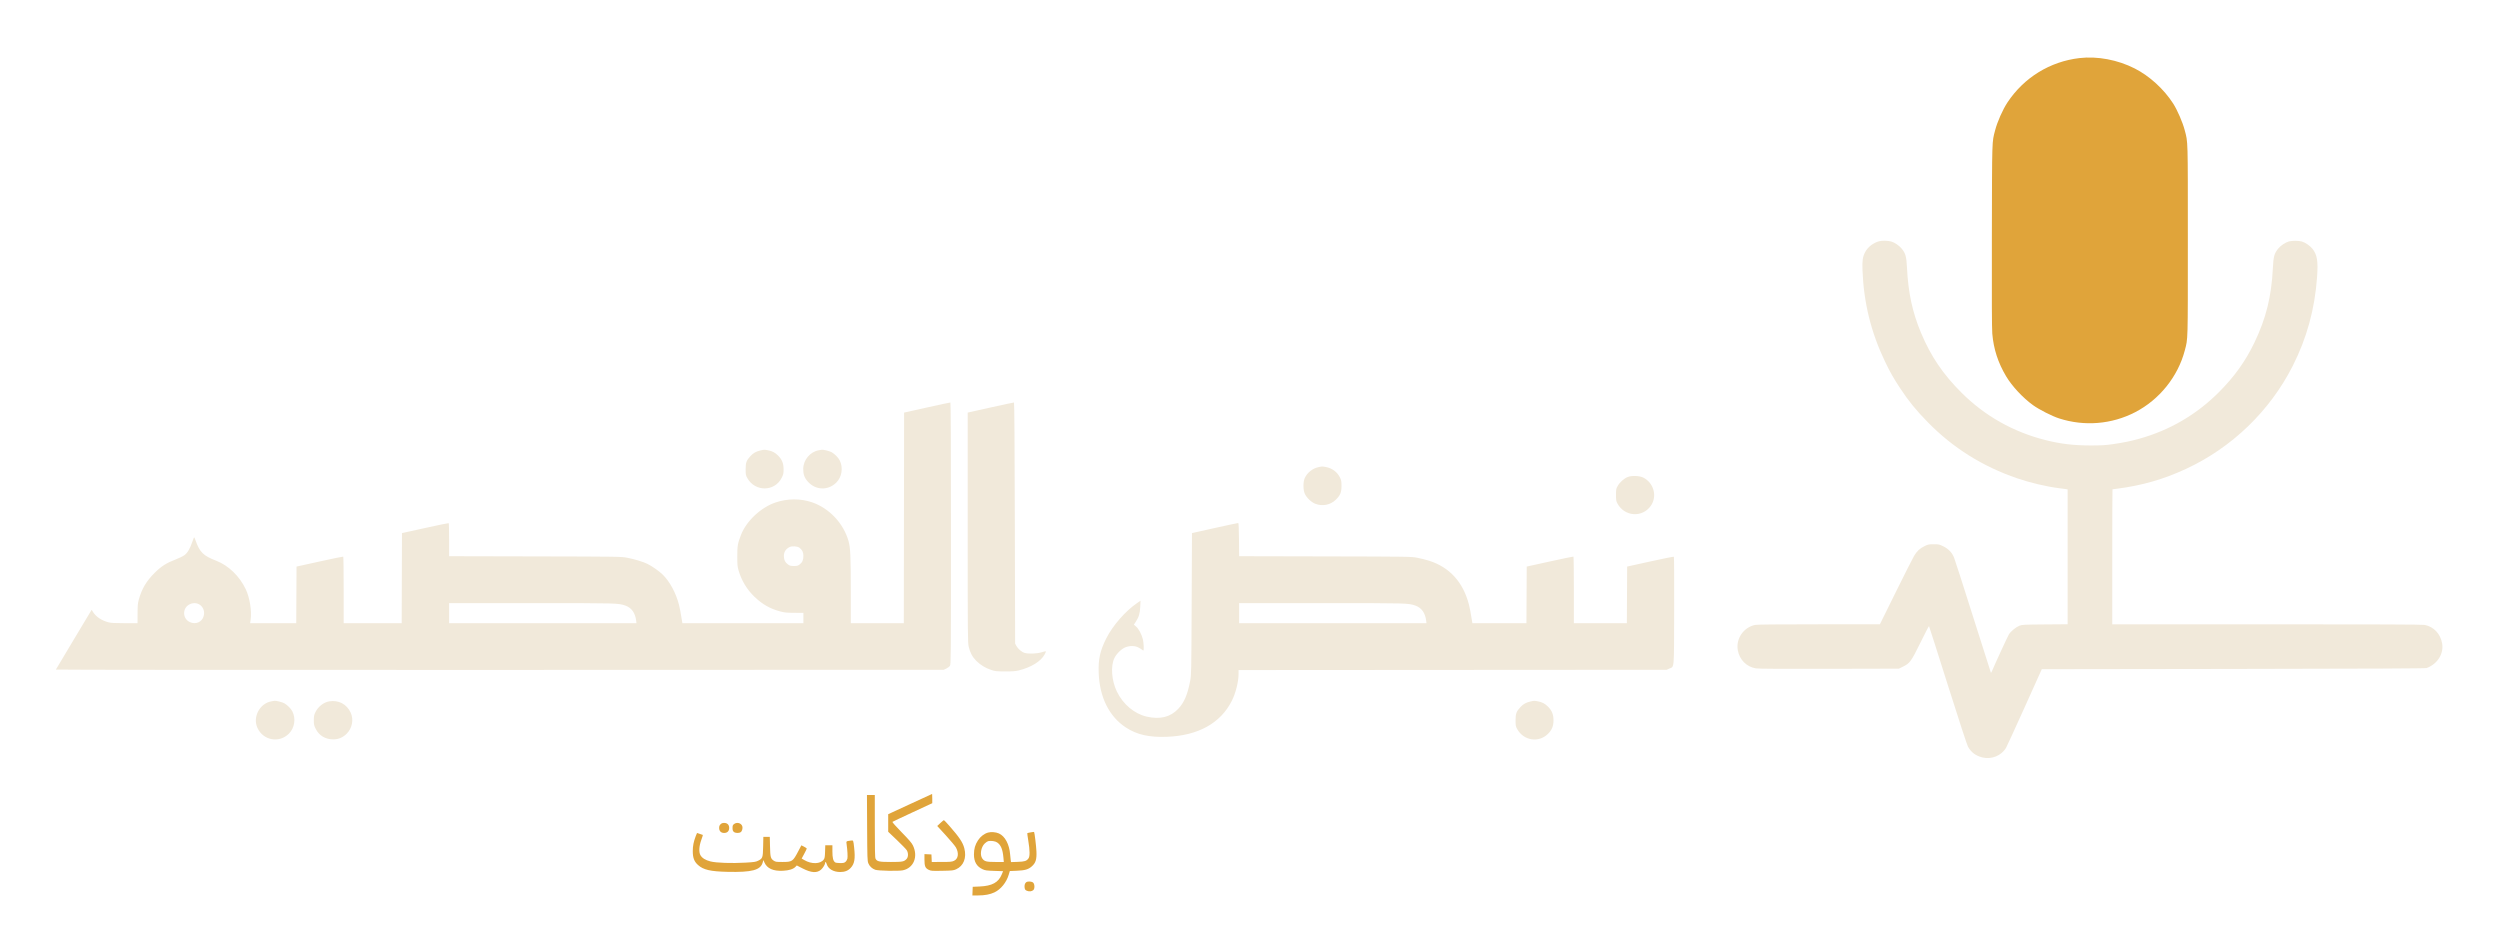
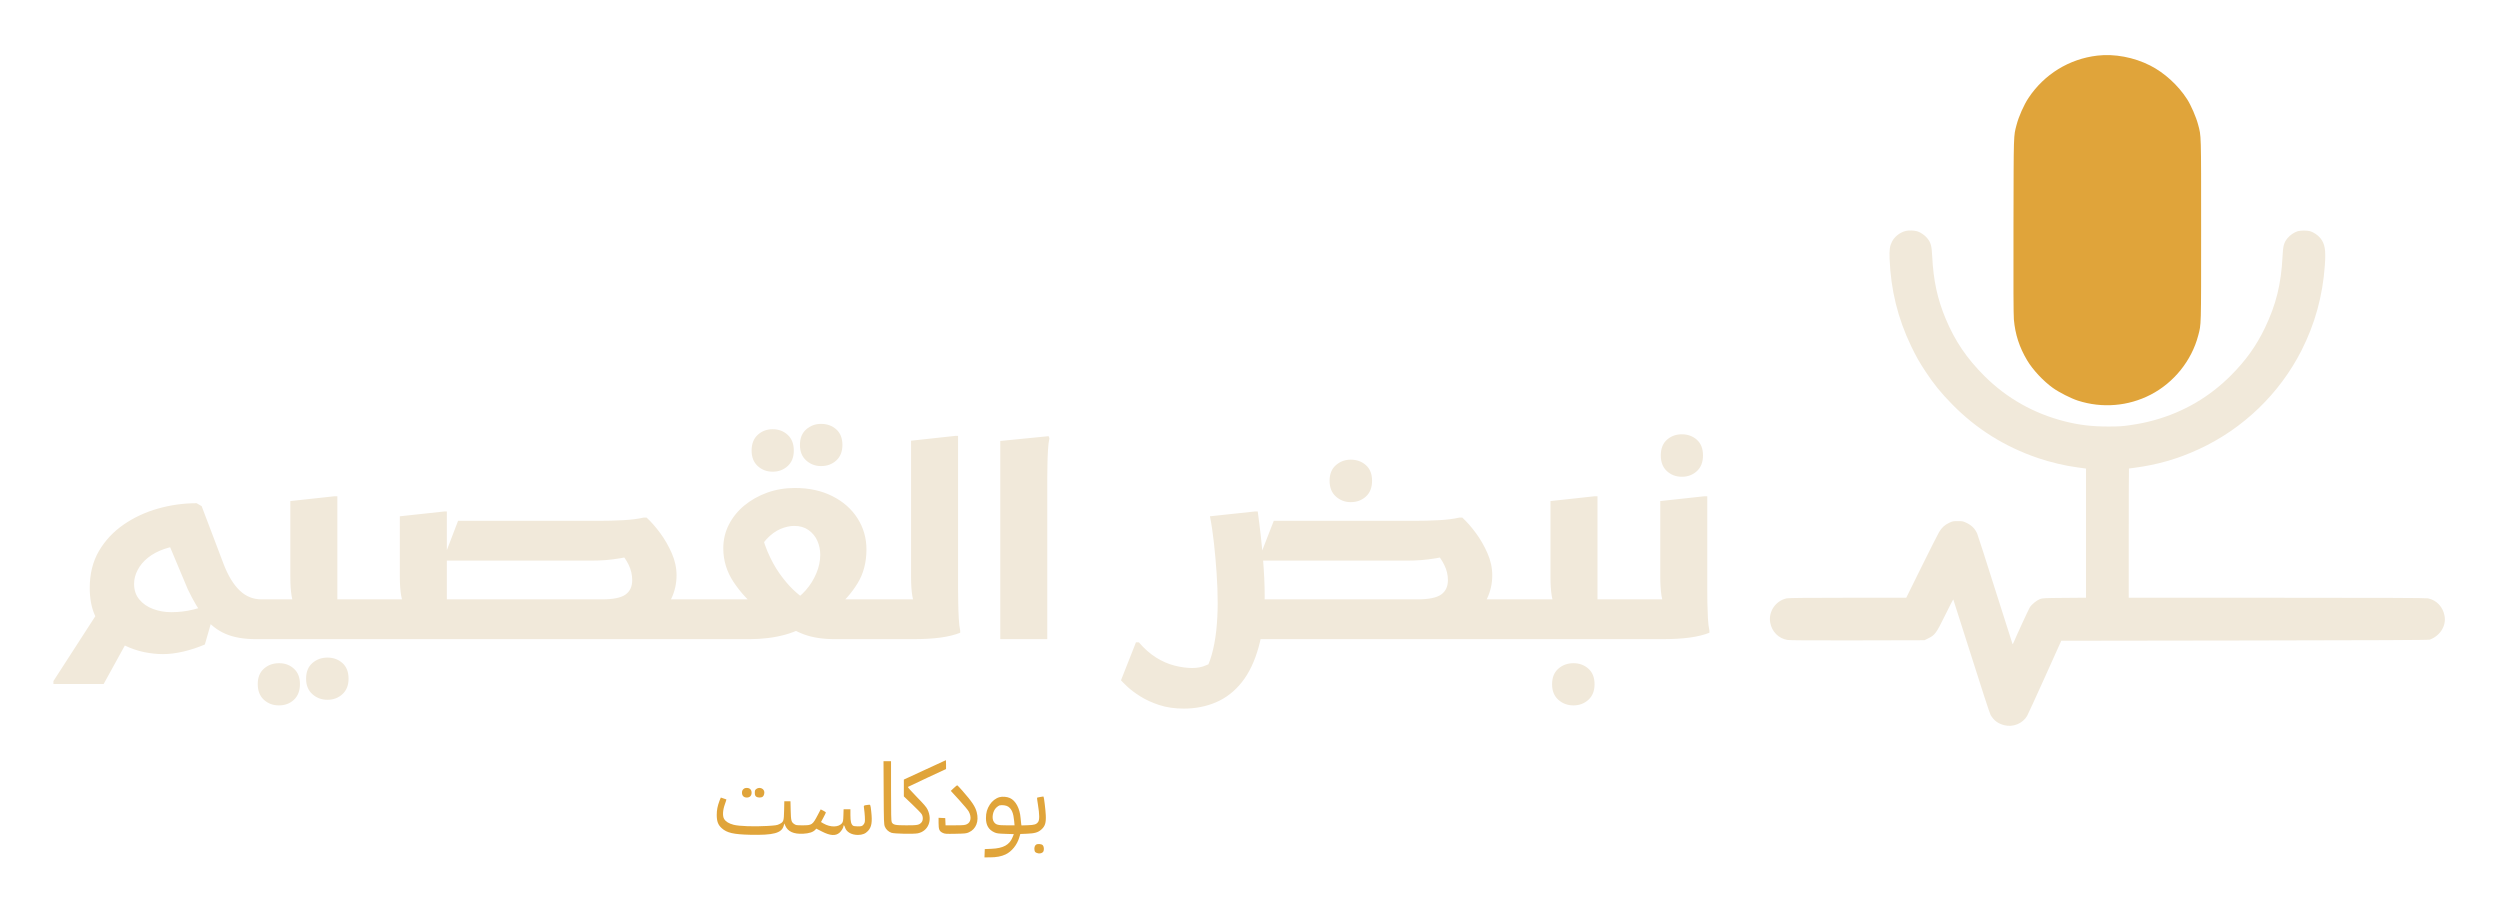
- <svg xmlns="http://www.w3.org/2000/svg" viewBox="450 1679 4481 1705" width="4481" height="1705">
-   <path fill="#F1E9DA" fill-rule="evenodd" d="M 2111.500 2409.373 L 2070.500 2418.514 2070.247 2607.257 L 2069.995 2796 2022.497 2796 L 1975 2796 1974.977 2738.250 C 1974.953 2676.373, 1974.251 2660.794, 1970.954 2649 C 1962.064 2617.191, 1936.400 2589.873, 1905.500 2579.325 C 1884.877 2572.285, 1861.417 2572.398, 1840.054 2579.639 C 1813.647 2588.591, 1787.697 2612.986, 1778.115 2637.868 C 1772.196 2653.239, 1771.528 2657.098, 1771.513 2676 C 1771.502 2691.339, 1771.785 2694.485, 1773.811 2701.482 C 1779.039 2719.545, 1788.893 2735.848, 1802.347 2748.697 C 1816.541 2762.252, 1830.044 2769.971, 1847.989 2774.791 C 1856.255 2777.011, 1859.628 2777.355, 1873.750 2777.423 L 1890 2777.500 1890 2786.750 L 1890 2796 1781.545 2796 L 1673.091 2796 1672.562 2792.750 C 1669.575 2774.404, 1668.652 2769.473, 1666.986 2762.944 C 1661.645 2742.024, 1650.577 2721.463, 1637.981 2709.060 C 1631.642 2702.819, 1619.196 2694.065, 1610.500 2689.730 C 1603.143 2686.063, 1587.249 2681.211, 1574.603 2678.771 C 1563.604 2676.649, 1562.054 2676.626, 1409.250 2676.279 L 1255 2675.928 1255 2646.523 C 1255 2630.350, 1254.662 2616.913, 1254.250 2616.662 C 1253.838 2616.411, 1234.825 2620.326, 1212 2625.363 L 1170.500 2634.520 1170.244 2715.260 L 1169.988 2796 1117.994 2796 L 1066 2796 1066 2736.559 C 1066 2703.866, 1065.662 2676.917, 1065.250 2676.671 C 1064.838 2676.424, 1045.825 2680.344, 1023 2685.380 L 981.500 2694.537 981.241 2745.269 L 980.982 2796 939.656 2796 L 898.331 2796 899.245 2789.750 C 901.486 2774.430, 897.626 2750.168, 890.590 2735.353 C 879.328 2711.637, 859.602 2692.570, 837.500 2684.034 C 814.202 2675.037, 807.983 2668.874, 800.377 2647.250 C 799.361 2644.363, 798.293 2642, 798.002 2642 C 797.711 2642, 796.187 2645.790, 794.614 2650.422 C 790.530 2662.450, 786.146 2669.881, 780.705 2674 C 778.162 2675.925, 771.080 2679.401, 764.968 2681.725 C 748.404 2688.023, 739.232 2693.837, 727.458 2705.500 C 712.362 2720.455, 704.161 2734.265, 698.761 2753.825 C 697 2760.205, 696.630 2764.411, 696.571 2778.750 L 696.500 2796 673.460 2796 C 656.155 2796, 648.980 2795.625, 644.632 2794.492 C 632.314 2791.284, 622.301 2784.698, 616.977 2776.302 L 614.266 2772.027 582.383 2825.146 C 564.847 2854.360, 550.350 2878.656, 550.166 2879.135 C 549.976 2879.630, 893.778 2879.897, 1345.666 2879.753 L 2141.500 2879.500 2146.166 2877.344 C 2148.732 2876.157, 2151.657 2873.927, 2152.666 2872.388 C 2154.432 2869.693, 2154.500 2860.846, 2154.500 2635.127 C 2154.500 2479.632, 2154.163 2400.593, 2153.500 2400.449 C 2152.950 2400.329, 2134.050 2404.345, 2111.500 2409.373 M 2225.500 2409.373 L 2184.500 2418.514 2184.500 2624.507 C 2184.500 2819.738, 2184.595 2830.903, 2186.309 2838.208 C 2188.847 2849.024, 2192.990 2856.704, 2200.008 2863.603 C 2207.577 2871.044, 2216.226 2876.314, 2226.479 2879.731 C 2233.882 2882.199, 2235.810 2882.408, 2251.500 2882.452 C 2264.473 2882.489, 2270.223 2882.081, 2275.773 2880.733 C 2297.995 2875.333, 2315.608 2864.486, 2322.392 2852.022 C 2323.935 2849.186, 2324.976 2846.643, 2324.705 2846.372 C 2324.434 2846.100, 2320.901 2846.906, 2316.856 2848.162 C 2308.455 2850.771, 2293.351 2851.307, 2286.447 2849.241 C 2281.265 2847.691, 2274.556 2841.953, 2271.716 2836.643 L 2269.500 2832.500 2269 2616.583 C 2268.669 2473.857, 2268.161 2400.593, 2267.500 2400.449 C 2266.950 2400.329, 2248.050 2404.345, 2225.500 2409.373 M 1813 2486.390 C 1805.428 2488.074, 1800.148 2491.031, 1795.276 2496.316 C 1787.855 2504.367, 1786.500 2508.024, 1786.500 2520 C 1786.500 2529.741, 1786.712 2530.882, 1789.430 2535.788 C 1803.351 2560.917, 1838.727 2560.581, 1851.221 2535.202 C 1854.149 2529.256, 1854.500 2527.629, 1854.500 2520.021 C 1854.500 2509.671, 1851.652 2502.600, 1844.675 2495.622 C 1839.158 2490.106, 1834.222 2487.512, 1826.535 2486.091 C 1819.660 2484.820, 1820.107 2484.810, 1813 2486.390 M 1917.702 2486.042 C 1902.176 2488.651, 1889.882 2503.282, 1889.697 2519.371 C 1889.583 2529.237, 1891.966 2535.707, 1898.242 2542.575 C 1912.146 2557.788, 1934.009 2558.508, 1948.712 2544.237 C 1959.071 2534.182, 1961.706 2517.224, 1954.971 2503.960 C 1952.575 2499.241, 1946.202 2492.788, 1940.847 2489.657 C 1937.393 2487.637, 1925.410 2484.595, 1923 2485.125 C 1922.725 2485.186, 1920.341 2485.598, 1917.702 2486.042 M 2812.972 2516.359 C 2802.561 2518.602, 2793.106 2526.189, 2788.648 2535.878 C 2785.425 2542.881, 2785.578 2557.614, 2788.944 2564.500 C 2792.453 2571.678, 2800.651 2579.341, 2807.703 2582.037 C 2820.529 2586.938, 2834.760 2584.074, 2844.353 2574.661 C 2852.345 2566.818, 2854.500 2561.581, 2854.500 2550 C 2854.500 2541.644, 2854.167 2539.821, 2851.730 2534.858 C 2846.885 2524.994, 2837.705 2518.156, 2826.535 2516.091 C 2819.678 2514.824, 2820.139 2514.815, 2812.972 2516.359 M 3367.500 2533.974 C 3360.842 2536.618, 3353.129 2543.532, 3349.473 2550.133 C 3346.705 2555.129, 3346.500 2556.225, 3346.500 2566 C 3346.500 2575.051, 3346.822 2577.121, 3348.835 2581 C 3361.361 2605.135, 3393.868 2607.493, 3409.090 2585.370 C 3420.734 2568.445, 3414.211 2544.449, 3395.410 2535.044 C 3388.559 2531.617, 3374.768 2531.089, 3367.500 2533.974 M 2627.500 2625.372 L 2586.500 2634.514 2585.933 2761.507 C 2585.375 2886.636, 2585.335 2888.666, 2583.188 2899.829 C 2578.481 2924.308, 2572.433 2938.380, 2561.816 2949.557 C 2547.696 2964.421, 2529.346 2968.931, 2505.270 2963.455 C 2483.282 2958.454, 2462.713 2941.143, 2451.856 2918.500 C 2442.282 2898.533, 2440.438 2872.845, 2447.536 2858.337 C 2451.350 2850.540, 2460.483 2841.711, 2467.415 2839.118 C 2475.565 2836.068, 2484.277 2836.246, 2490.601 2839.591 C 2493.295 2841.016, 2496.210 2842.816, 2497.079 2843.591 C 2497.947 2844.366, 2498.960 2845, 2499.329 2845 C 2500.619 2845, 2499.987 2830.737, 2498.430 2824.730 C 2496.053 2815.555, 2491.099 2806.225, 2486.464 2802.194 L 2482.362 2798.625 2485.700 2793.563 C 2491.329 2785.025, 2493.216 2778.725, 2493.770 2766.622 L 2494.267 2755.744 2488.384 2759.747 C 2467.349 2774.058, 2444.423 2800.281, 2432.885 2823.228 C 2421.701 2845.473, 2418.386 2860.592, 2419.293 2885.233 C 2420.896 2928.818, 2438.055 2963.284, 2467.913 2982.889 C 2487.664 2995.858, 2509.681 3000.855, 2541.701 2999.634 C 2597.580 2997.504, 2637.678 2975.275, 2657.889 2935.223 C 2664.859 2921.410, 2670 2900.887, 2670 2886.875 L 2670 2880.013 3053.750 2879.756 L 3437.500 2879.500 3442.166 2877.344 C 3451.221 2873.158, 3450.464 2882.278, 3450.774 2773.619 C 3450.925 2720.835, 3450.700 2677.317, 3450.274 2676.913 C 3449.848 2676.508, 3430.825 2680.304, 3408 2685.348 L 3366.500 2694.520 3366.241 2745.260 L 3365.982 2796 3318.491 2796 L 3271 2796 3271 2736.559 C 3271 2703.866, 3270.662 2676.913, 3270.250 2676.662 C 3269.838 2676.411, 3250.825 2680.326, 3228 2685.363 L 3186.500 2694.520 3186.241 2745.260 L 3185.982 2796 3137.536 2796 L 3089.091 2796 3088.562 2792.750 C 3085.575 2774.404, 3084.652 2769.473, 3082.986 2762.944 C 3072.690 2722.615, 3048.471 2695.856, 3011.603 2684.076 C 3006.159 2682.336, 2996.709 2679.949, 2990.603 2678.771 C 2979.604 2676.649, 2978.054 2676.626, 2825.265 2676.279 L 2671.030 2675.928 2670.765 2646.297 C 2670.597 2627.571, 2670.132 2616.586, 2669.500 2616.449 C 2668.950 2616.329, 2650.050 2620.345, 2627.500 2625.372 M 1865.500 2659.432 C 1858.405 2662.894, 1855.009 2668.211, 1855.004 2675.864 C 1854.999 2682.391, 1857.606 2687.506, 1862.726 2691.015 C 1865.686 2693.042, 1867.559 2693.495, 1872.997 2693.497 C 1878.788 2693.500, 1880.138 2693.127, 1883.431 2690.618 C 1888.168 2687.008, 1890 2682.704, 1890 2675.180 C 1890 2668.733, 1887.855 2664.428, 1882.763 2660.657 C 1879.234 2658.042, 1869.730 2657.368, 1865.500 2659.432 M 790.459 2761.880 C 776.561 2768.193, 776.515 2787.789, 790.384 2794.087 C 800.904 2798.864, 812.057 2794.013, 815.039 2783.362 C 819.390 2767.819, 805.024 2755.264, 790.459 2761.880 M 1255 2778 L 1255 2796 1422.905 2796 L 1590.810 2796 1590.306 2791.750 C 1588.648 2777.754, 1582.052 2768.399, 1571.122 2764.543 C 1558.281 2760.012, 1558.067 2760.007, 1402.250 2760.003 L 1255 2760 1255 2778 M 2671 2778 L 2671 2796 2838.905 2796 L 3006.810 2796 3006.306 2791.750 C 3004.648 2777.754, 2998.052 2768.399, 2987.122 2764.543 C 2974.281 2760.012, 2974.067 2760.007, 2818.250 2760.003 L 2671 2760 2671 2778 M 936.702 2936.042 C 915.575 2939.592, 902.529 2964.144, 911.419 2983.623 C 921.740 3006.236, 950.313 3011.493, 967.833 2994.002 C 978.090 2983.761, 980.644 2967.102, 973.971 2953.960 C 971.575 2949.241, 965.202 2942.788, 959.847 2939.657 C 956.393 2937.637, 944.410 2934.595, 942 2935.125 C 941.725 2935.186, 939.341 2935.598, 936.702 2936.042 M 1040.054 2936.126 C 1029.927 2937.825, 1019.914 2945.799, 1015.097 2956 C 1012.934 2960.582, 1012.500 2962.923, 1012.502 2970.024 C 1012.503 2977.665, 1012.849 2979.251, 1015.842 2985.331 C 1021.820 2997.475, 1033.395 3004.368, 1047.652 3004.276 C 1056.637 3004.219, 1064.458 3000.905, 1071.176 2994.311 C 1081.265 2984.408, 1084.293 2968.890, 1078.579 2956.377 C 1071.606 2941.106, 1056.791 2933.318, 1040.054 2936.126 M 3193 2936.390 C 3185.428 2938.074, 3180.148 2941.031, 3175.276 2946.316 C 3167.855 2954.367, 3166.500 2958.024, 3166.500 2970 C 3166.500 2979.741, 3166.712 2980.882, 3169.430 2985.788 C 3180.901 3006.494, 3207.700 3010.812, 3224.319 2994.632 C 3231.585 2987.559, 3234.501 2980.498, 3234.495 2970 C 3234.488 2959.668, 3231.633 2952.581, 3224.675 2945.622 C 3219.158 2940.106, 3214.222 2937.512, 3206.535 2936.091 C 3199.660 2934.820, 3200.107 2934.810, 3193 2936.390" />
+ <svg xmlns="http://www.w3.org/2000/svg" viewBox="350 1679 4680 1705" width="4680" height="1705">
+   <path fill="#F1E9DA" fill-rule="nonzero" d="M601.0 2856.0 544.0 2959.5H450.0V2954.0L548.5 2801.5ZM829.5 2875.5Q795.0 2875.5 772.0 2865.5Q749.0 2855.5 733.0 2835.0Q717.0 2814.5 701.5 2782.0L663.5 2691.5L696.5 2700.0Q675.0 2700.5 657.2 2706.8Q639.5 2713.0 627.0 2723.0Q614.5 2733.0 607.8 2745.8Q601.0 2758.5 601.0 2772.0Q601.0 2789.5 610.8 2801.2Q620.5 2813.0 636.5 2819.0Q652.5 2825.0 670.5 2825.0Q692.5 2825.0 712.2 2820.0Q732.0 2815.0 744.0 2809.0L754.0 2814.0L733.5 2885.5Q713.5 2894.0 693.0 2898.8Q672.5 2903.5 655.0 2903.5Q638.5 2903.5 620.0 2899.8Q601.5 2896.0 583.2 2887.2Q565.0 2878.5 550.2 2864.2Q535.5 2850.0 526.8 2829.0Q518.0 2808.0 518.0 2779.5Q518.0 2740.0 535.2 2710.5Q552.5 2681.0 581.5 2661.0Q610.5 2641.0 646.0 2631.0Q681.5 2621.0 718.0 2621.0L727.5 2626.5L769.0 2736.0Q781.5 2768.0 798.8 2784.5Q816.0 2801.0 839.5 2801.0V2865.5ZM839.5 2801.0H933.5L904.0 2814.5Q898.0 2808.5 895.8 2794.2Q893.5 2780.0 893.5 2759.0V2617.0L976.0 2608.0H981.5V2837.0L946.0 2801.0H1046.0V2865.5L1036.0 2875.5H829.5V2811.0ZM923.0 2949.5Q923.0 2930.5 934.8 2920.2Q946.5 2910.0 963.0 2910.0Q979.5 2910.0 991.0 2920.2Q1002.5 2930.5 1002.5 2949.5Q1002.5 2968.0 991.0 2978.5Q979.5 2989.0 963.0 2989.0Q946.5 2989.0 934.8 2978.5Q923.0 2968.0 923.0 2949.5ZM832.5 2959.5Q832.5 2941.0 844.0 2930.8Q855.5 2920.5 872.5 2920.5Q889.0 2920.5 900.2 2930.8Q911.5 2941.0 911.5 2959.5Q911.5 2978.5 900.2 2989.0Q889.0 2999.5 872.0 2999.5Q855.5 2999.5 844.0 2989.0Q832.5 2978.5 832.5 2959.5ZM1463.0 2875.5V2801.0H1672.0V2865.5L1662.0 2875.5ZM1174.5 2801.0H1477.0Q1508.5 2801.0 1521.0 2792.0Q1533.5 2783.0 1533.5 2765.0Q1533.5 2750.0 1526.8 2736.2Q1520.0 2722.5 1511.0 2713.5L1547.5 2716.5Q1526.5 2721.5 1511.5 2724.0Q1496.5 2726.5 1483.8 2727.5Q1471.0 2728.5 1455.5 2728.5H1179.0L1207.5 2654.0H1470.5Q1494.0 2654.0 1516.8 2652.8Q1539.5 2651.5 1554.5 2648.0H1560.5Q1573.0 2659.5 1585.8 2676.8Q1598.5 2694.0 1607.5 2714.5Q1616.5 2735.0 1616.5 2756.0Q1616.5 2779.0 1606.8 2799.5Q1597.0 2820.0 1573.0 2836.5L1557.5 2864.0Q1544.0 2869.5 1526.5 2872.5Q1509.0 2875.5 1487.0 2875.5H1174.5ZM1046.0 2801.0H1138.5L1109.0 2814.5Q1103.5 2808.5 1101.0 2794.2Q1098.5 2780.0 1098.5 2759.0V2645.5L1181.5 2636.5H1186.5V2837.5L1151.0 2801.0H1252.5V2865.5L1242.5 2875.5H1036.0V2811.0ZM1838.0 2592.5Q1878.0 2592.5 1908.2 2607.8Q1938.5 2623.0 1955.2 2649.2Q1972.0 2675.5 1972.0 2707.5Q1972.0 2744.0 1955.2 2771.2Q1938.5 2798.5 1912.0 2820.0L1894.0 2801.0H2012.5V2865.5L2002.5 2875.5H1913.5Q1879.0 2875.5 1854.8 2866.5Q1830.5 2857.5 1812.5 2841.0L1877.0 2839.0Q1850.0 2859.0 1819.5 2867.2Q1789.0 2875.5 1752.5 2875.5H1662.0V2811.0L1672.0 2801.0H1790.0L1770.5 2820.0Q1742.5 2797.5 1723.2 2768.5Q1704.0 2739.5 1704.0 2705.5Q1704.0 2681.5 1714.5 2661.0Q1725.0 2640.5 1743.5 2625.2Q1762.0 2610.0 1786.2 2601.2Q1810.5 2592.5 1838.0 2592.5ZM1764.0 2723.5 1772.0 2658.5Q1776.5 2687.0 1786.5 2710.8Q1796.5 2734.5 1809.2 2752.5Q1822.0 2770.5 1834.5 2782.5Q1847.0 2794.5 1856.5 2800.0L1830.0 2807.0Q1846.0 2798.0 1858.5 2783.8Q1871.0 2769.5 1878.2 2752.2Q1885.5 2735.0 1885.5 2717.5Q1885.5 2703.5 1880.0 2691.2Q1874.5 2679.0 1863.5 2671.2Q1852.5 2663.5 1837.0 2663.5Q1824.5 2663.5 1811.0 2669.2Q1797.5 2675.0 1785.2 2688.0Q1773.0 2701.0 1764.0 2723.5ZM1887.0 2551.5Q1871.0 2551.5 1859.2 2541.0Q1847.5 2530.5 1847.5 2512.0Q1847.5 2493.0 1859.2 2482.8Q1871.0 2472.5 1887.0 2472.5Q1904.0 2472.5 1915.5 2482.8Q1927.0 2493.0 1927.0 2512.0Q1927.0 2530.5 1915.5 2541.0Q1904.0 2551.5 1887.0 2551.5ZM1796.5 2562.0Q1780.0 2562.0 1768.5 2551.5Q1757.0 2541.0 1757.0 2522.5Q1757.0 2503.5 1768.5 2493.0Q1780.0 2482.5 1796.5 2482.5Q1813.0 2482.5 1824.5 2493.0Q1836.0 2503.5 1836.0 2522.5Q1836.0 2541.0 1824.5 2551.5Q1813.0 2562.0 1796.5 2562.0ZM1992.5 2875.5V2811.0L2002.5 2801.0H2095.0L2066.0 2814.5Q2060.0 2808.5 2057.8 2794.2Q2055.5 2780.0 2055.5 2759.0V2504.0L2138.0 2495.0H2143.5V2782.5Q2143.5 2792.5 2143.8 2807.2Q2144.0 2822.0 2144.8 2836.2Q2145.5 2850.5 2147.5 2859.5V2863.5Q2132.5 2869.5 2111.0 2872.5Q2089.5 2875.5 2058.0 2875.5ZM2222.5 2504.5 2313.0 2495.5 2314.5 2499.5Q2312.5 2508.5 2311.8 2522.0Q2311.0 2535.5 2310.8 2549.5Q2310.5 2563.5 2310.5 2573.5V2875.5H2222.5ZM2990.0 2875.5V2801.0H3198.5V2865.5L3188.5 2875.5ZM2701.5 2801.0H3003.5Q3035.0 2801.0 3047.8 2792.0Q3060.5 2783.0 3060.5 2765.0Q3060.5 2750.0 3053.5 2736.2Q3046.5 2722.5 3038.0 2713.5L3074.5 2716.5Q3053.5 2721.5 3038.5 2724.0Q3023.5 2726.5 3010.5 2727.5Q2997.5 2728.5 2982.5 2728.5H2705.5L2734.5 2654.0H2997.0Q3021.0 2654.0 3043.8 2652.8Q3066.5 2651.5 3081.5 2648.0H3087.5Q3100.0 2659.5 3112.8 2676.8Q3125.5 2694.0 3134.5 2714.5Q3143.5 2735.0 3143.5 2756.0Q3143.5 2779.0 3133.8 2799.5Q3124.0 2820.0 3100.0 2836.5L3084.5 2864.0Q3071.0 2869.5 3053.2 2872.5Q3035.5 2875.5 3014.0 2875.5H2701.5ZM2878.5 2619.0Q2862.5 2619.0 2850.8 2608.5Q2839.0 2598.0 2839.0 2579.0Q2839.0 2560.0 2850.8 2549.8Q2862.5 2539.5 2878.5 2539.5Q2895.5 2539.5 2907.0 2549.8Q2918.5 2560.0 2918.5 2579.0Q2918.5 2598.0 2907.0 2608.5Q2895.5 2619.0 2878.5 2619.0ZM2482.0 2881.5Q2497.0 2899.0 2514.0 2909.8Q2531.0 2920.5 2548.8 2925.0Q2566.5 2929.5 2582.0 2929.5Q2596.5 2929.5 2607.5 2924.5Q2618.5 2919.5 2625.5 2918.0L2604.0 2938.0Q2612.5 2925.5 2618.2 2905.2Q2624.0 2885.0 2626.8 2859.8Q2629.5 2834.5 2629.5 2808.0Q2629.5 2781.0 2627.5 2752.0Q2625.5 2723.0 2622.5 2695.5Q2619.5 2668.0 2615.0 2645.5L2699.0 2636.5H2704.5Q2711.0 2684.0 2714.2 2723.8Q2717.5 2763.5 2717.5 2794.5Q2717.5 2850.0 2706.2 2890.2Q2695.0 2930.5 2674.8 2956.0Q2654.5 2981.5 2626.8 2993.5Q2599.0 3005.5 2566.0 3005.5Q2540.5 3005.5 2520.0 2998.8Q2499.5 2992.0 2484.5 2982.5Q2469.5 2973.0 2460.5 2964.5Q2451.5 2956.0 2448.5 2952.5L2476.5 2881.5ZM3198.5 2801.0H3292.5L3263.0 2814.5Q3257.0 2808.5 3254.8 2794.2Q3252.5 2780.0 3252.5 2759.0V2617.0L3335.0 2608.0H3340.5V2837.0L3305.0 2801.0H3405.0V2865.5L3395.0 2875.5H3188.5V2811.0ZM3255.5 2960.0Q3255.5 2941.0 3267.2 2930.8Q3279.0 2920.5 3295.5 2920.5Q3312.0 2920.5 3323.5 2930.8Q3335.0 2941.0 3335.0 2960.0Q3335.0 2978.5 3323.5 2989.0Q3312.0 2999.5 3295.5 2999.5Q3279.0 2999.5 3267.2 2989.0Q3255.5 2978.5 3255.5 2960.0ZM3395.0 2875.5V2811.0L3405.0 2801.0H3497.5L3468.5 2814.5Q3462.5 2808.5 3460.2 2793.5Q3458.0 2778.5 3458.0 2757.5V2617.0L3540.5 2608.0H3546.0V2782.5Q3546.0 2792.5 3546.2 2807.2Q3546.5 2822.0 3547.2 2836.2Q3548.0 2850.5 3550.0 2859.5V2863.5Q3535.0 2869.5 3513.5 2872.5Q3492.0 2875.5 3460.5 2875.5ZM3498.5 2571.5Q3482.0 2571.5 3470.5 2561.0Q3459.0 2550.5 3459.0 2531.5Q3459.0 2512.5 3470.5 2502.2Q3482.0 2492.0 3498.5 2492.0Q3515.0 2492.0 3526.5 2502.2Q3538.0 2512.5 3538.0 2531.5Q3538.0 2550.5 3526.5 2561.0Q3515.0 2571.5 3498.5 2571.5Z" />
  <path fill="#E0A43A" fill-rule="evenodd" d="M 2081.250 3120.220 L 2042 3138.363 2042 3154.103 L 2042 3169.843 2057.569 3184.671 C 2066.131 3192.827, 2074.093 3201.043, 2075.261 3202.929 C 2078.316 3207.863, 2078.169 3215.111, 2074.942 3218.610 C 2070.470 3223.459, 2067.640 3224, 2046.782 3223.998 C 2025.669 3223.997, 2021.860 3223.166, 2019.279 3218 C 2018.325 3216.092, 2018.026 3202.305, 2018.015 3159.750 L 2018 3104 2010.962 3104 L 2003.924 3104 2004.228 3162.750 C 2004.508 3216.850, 2004.677 3221.877, 2006.362 3226.257 C 2008.403 3231.561, 2013.124 3236.011, 2018.789 3237.974 C 2024.251 3239.865, 2060.574 3240.576, 2068.275 3238.942 C 2087.769 3234.805, 2096.027 3214.397, 2086.324 3194.339 C 2084.161 3189.867, 2079.421 3184.339, 2066.075 3170.725 C 2056.225 3160.677, 2049.052 3152.600, 2049.575 3152.146 C 2050.084 3151.703, 2066.363 3143.988, 2085.750 3135 L 2121 3118.659 2121 3110.330 C 2121 3105.748, 2120.887 3102.017, 2120.750 3102.038 C 2120.613 3102.059, 2102.838 3110.241, 2081.250 3120.220 M 2135.501 3154.250 L 2129.909 3159.500 2145.370 3176.387 C 2153.874 3185.674, 2162.013 3195.446, 2163.458 3198.101 C 2169.120 3208.503, 2167.590 3218.469, 2159.788 3222.010 C 2156.064 3223.700, 2153.171 3223.959, 2137.796 3223.978 L 2120.091 3224 2119.796 3217.250 L 2119.500 3210.500 2113.250 3210.202 L 2107 3209.905 2107 3219.551 C 2107 3231.602, 2108.418 3235.056, 2114.595 3238.046 C 2118.733 3240.049, 2120.221 3240.158, 2138.752 3239.815 C 2156.848 3239.480, 2158.937 3239.254, 2163.727 3237.111 C 2177.206 3231.083, 2182.892 3216.544, 2178.451 3199.460 C 2175.710 3188.916, 2169.610 3179.774, 2151.622 3159.250 C 2146.681 3153.613, 2142.291 3149, 2141.866 3149 C 2141.441 3149, 2138.577 3151.363, 2135.501 3154.250 M 1741.455 3156.455 C 1739.648 3158.261, 1739 3159.990, 1739 3163 C 1739 3168.629, 1742.371 3172, 1748 3172 C 1753.629 3172, 1757 3168.629, 1757 3163 C 1757 3157.371, 1753.629 3154, 1748 3154 C 1744.990 3154, 1743.261 3154.648, 1741.455 3156.455 M 1765.635 3156.073 C 1763.430 3157.807, 1763 3158.944, 1763 3163.034 C 1763 3166.775, 1763.514 3168.401, 1765.189 3169.961 C 1767.847 3172.438, 1774.541 3172.710, 1777.738 3170.471 C 1780.132 3168.794, 1781.575 3163.386, 1780.517 3160.053 C 1778.643 3154.149, 1770.760 3152.041, 1765.635 3156.073 M 2220.995 3171.296 C 2214.052 3173.254, 2207.287 3178.489, 2202.874 3185.317 C 2197.798 3193.169, 2195.705 3200.527, 2195.710 3210.500 C 2195.716 3223.836, 2200.697 3232.252, 2211.500 3237.177 C 2215.806 3239.140, 2218.680 3239.529, 2232.202 3239.978 L 2247.903 3240.500 2245.502 3246.400 C 2239.679 3260.710, 2228.168 3266.992, 2206 3267.956 L 2193.500 3268.500 2193.208 3276.250 L 2192.916 3284 2203.208 3283.983 C 2215.207 3283.962, 2224.584 3282.202, 2232.411 3278.499 C 2243.912 3273.058, 2253.878 3260.755, 2258.030 3246.871 L 2260.013 3240.241 2272.256 3239.741 C 2287.054 3239.137, 2293.142 3237.388, 2299.294 3231.972 C 2306.422 3225.698, 2308.343 3219.539, 2307.705 3205 C 2307.275 3195.191, 2304.360 3171.166, 2303.481 3170.181 C 2303.147 3169.808, 2291.844 3171.823, 2291.317 3172.350 C 2291.120 3172.546, 2291.911 3178.511, 2293.073 3185.604 C 2296.026 3203.621, 2296.134 3213.966, 2293.410 3217.663 C 2289.962 3222.343, 2286.582 3223.406, 2273.815 3223.824 L 2262.129 3224.207 2261.617 3220.853 C 2261.336 3219.009, 2260.861 3214.350, 2260.562 3210.500 C 2259.147 3192.293, 2251.336 3177.690, 2240.432 3172.867 C 2234.909 3170.424, 2226.497 3169.744, 2220.995 3171.296 M 1696.990 3177.750 C 1693.191 3187.889, 1691.740 3195.281, 1691.737 3204.500 C 1691.733 3216.587, 1694.228 3223.222, 1701.104 3229.404 C 1710.774 3238.098, 1723.105 3240.962, 1754 3241.690 C 1797.884 3242.725, 1813.287 3238.601, 1817.076 3224.803 L 1818.258 3220.500 1820.033 3224.621 C 1824.791 3235.665, 1835.799 3240.655, 1853.419 3239.755 C 1864.457 3239.192, 1871.975 3236.785, 1875.967 3232.535 L 1878.131 3230.232 1888.816 3235.687 C 1904.188 3243.535, 1914.302 3244.186, 1921.580 3237.795 C 1925.181 3234.634, 1929 3228.326, 1929 3225.540 C 1929 3222.589, 1930.692 3224.028, 1931.878 3227.987 C 1934.420 3236.473, 1943.936 3242, 1956.003 3242 C 1964.170 3242, 1970.173 3239.621, 1974.874 3234.521 C 1981.656 3227.163, 1983.168 3218.268, 1980.994 3198.500 C 1979.479 3184.720, 1979.623 3185.043, 1975.247 3185.628 C 1966.329 3186.822, 1966.675 3186.524, 1967.479 3192.300 C 1968.983 3203.106, 1969.606 3214.625, 1968.869 3218 C 1968.449 3219.925, 1966.931 3222.512, 1965.497 3223.750 C 1963.304 3225.642, 1961.743 3225.995, 1955.694 3225.968 C 1951.325 3225.949, 1947.817 3225.418, 1946.761 3224.616 C 1943.324 3222.006, 1942 3216.560, 1942 3205.032 L 1942 3194 1935.608 3194 L 1929.216 3194 1928.853 3205.433 C 1928.548 3215.053, 1928.162 3217.314, 1926.424 3219.683 C 1920.414 3227.876, 1904.647 3228.258, 1891.458 3220.528 L 1886.897 3217.855 1891.448 3209.437 C 1893.952 3204.807, 1896 3200.572, 1896 3200.026 C 1896 3199.480, 1893.832 3197.935, 1891.182 3196.592 L 1886.364 3194.151 1881.036 3204.325 C 1871.103 3223.294, 1870.068 3224, 1852.180 3224 C 1841.455 3224, 1839.964 3223.777, 1836.898 3221.713 C 1831.287 3217.936, 1830.627 3215.434, 1830.178 3196.250 L 1829.773 3179 1824 3179 L 1818.227 3179 1817.846 3196.450 C 1817.410 3216.445, 1816.955 3217.714, 1808.755 3221.829 C 1804.744 3223.841, 1801.697 3224.297, 1786.307 3225.188 C 1761.498 3226.625, 1733.817 3225.675, 1723.500 3223.033 C 1714.440 3220.713, 1708.543 3217.084, 1705.548 3211.986 C 1702.357 3206.555, 1702.903 3195.905, 1706.948 3184.648 C 1708.697 3179.779, 1709.987 3175.682, 1709.814 3175.543 C 1709.489 3175.281, 1699.838 3172, 1699.394 3172 C 1699.256 3172, 1698.174 3174.588, 1696.990 3177.750 M 2221.214 3186.659 C 2219.957 3186.928, 2217.189 3188.803, 2215.064 3190.824 C 2208.224 3197.332, 2205.962 3211.382, 2210.711 3217.864 C 2214.529 3223.076, 2218.082 3223.997, 2234.367 3223.998 L 2249.235 3224 2248.537 3216.250 C 2247.181 3201.204, 2244.059 3193.635, 2237.299 3189.003 C 2233.878 3186.658, 2226.344 3185.561, 2221.214 3186.659 M 2289.695 3260.111 C 2287.088 3261.627, 2285.794 3265.822, 2286.551 3270.300 C 2287.101 3273.556, 2287.789 3274.432, 2290.784 3275.683 C 2294.825 3277.372, 2299.429 3276.826, 2302.184 3274.333 C 2304.918 3271.859, 2304.689 3263.720, 2301.811 3261.039 C 2299.400 3258.793, 2292.826 3258.289, 2289.695 3260.111" />
-   <g transform="translate(2196.0 1038.0) scale(1.0)">
+   <g transform="translate(2295.0 1038.0) scale(1.0)">
    <path fill="#F1E9DA" fill-rule="evenodd" d="M 1622.500 1073.323 C 1611.654 1076.097, 1601.683 1083.852, 1596.876 1093.251 C 1592.671 1101.474, 1591.690 1108.440, 1592.335 1125.500 C 1594.528 1183.526, 1607.666 1236.856, 1632.564 1288.788 C 1641.771 1307.992, 1647.866 1318.754, 1659.697 1336.690 C 1675.260 1360.286, 1688.099 1376.073, 1709.428 1397.842 C 1754.437 1443.781, 1807.502 1477.067, 1869.649 1498.345 C 1892.629 1506.212, 1921.794 1513.119, 1944 1515.952 C 1948.675 1516.549, 1954.188 1517.293, 1956.250 1517.606 L 1960 1518.176 1960 1639.036 L 1960 1759.896 1919.250 1760.219 C 1881.373 1760.519, 1878.158 1760.681, 1873.644 1762.521 C 1867.111 1765.184, 1858.188 1772.525, 1854.774 1778.047 C 1852.529 1781.679, 1830.249 1829.991, 1824.404 1843.904 C 1823.617 1845.775, 1822.773 1847.106, 1822.527 1846.860 C 1822.281 1846.615, 1807.892 1801.433, 1790.550 1746.457 C 1773.209 1691.481, 1757.834 1643.673, 1756.384 1640.218 C 1752.622 1631.253, 1746.449 1624.825, 1737.223 1620.266 C 1730.021 1616.706, 1729.081 1616.500, 1720.052 1616.500 C 1711.406 1616.500, 1709.883 1616.797, 1704 1619.626 C 1695.151 1623.881, 1689.994 1628.642, 1684.846 1637.307 C 1682.456 1641.330, 1667.675 1670.576, 1652 1702.299 L 1623.500 1759.976 1514.299 1759.988 C 1438.258 1759.996, 1403.489 1760.337, 1399.799 1761.109 C 1379.044 1765.451, 1365.076 1786.007, 1368.874 1806.619 C 1372.009 1823.632, 1384.462 1836.136, 1401.111 1838.987 C 1405.568 1839.750, 1445.320 1839.993, 1532.552 1839.791 L 1657.605 1839.500 1665.224 1835.734 C 1677.295 1829.768, 1679.713 1826.408, 1696.508 1792.262 C 1704.503 1776.009, 1711.277 1762.944, 1711.563 1763.229 C 1711.848 1763.515, 1727.084 1811.261, 1745.421 1869.332 C 1765.025 1931.418, 1779.866 1976.802, 1781.445 1979.497 C 1787.466 1989.770, 1795.242 1995.566, 1807.068 1998.596 C 1823.439 2002.790, 1841.354 1995.490, 1849.719 1981.216 C 1851.187 1978.712, 1866.179 1946.027, 1883.035 1908.582 L 1913.683 1840.500 2257.092 1840 C 2506.351 1839.637, 2601.330 1839.194, 2603.528 1838.383 C 2622.981 1831.211, 2634.670 1812.461, 2631.229 1793.954 C 2628.047 1776.848, 2616.376 1764.493, 2600.201 1761.109 C 2596.395 1760.312, 2516.700 1760, 2317.451 1760 L 2040 1760 2040 1639 C 2040 1572.450, 2040.192 1518, 2040.428 1518 C 2040.663 1518, 2044.375 1517.541, 2048.678 1516.980 C 2093.743 1511.100, 2131.447 1500.275, 2171.769 1481.637 C 2254.200 1443.536, 2322.418 1377.818, 2363.431 1297 C 2388.639 1247.327, 2402.971 1195.175, 2407.083 1138.154 C 2409.204 1108.757, 2407.333 1097.408, 2398.596 1086.656 C 2394.119 1081.146, 2386.024 1075.685, 2379.500 1073.771 C 2377.300 1073.126, 2372.125 1072.598, 2368 1072.598 C 2363.875 1072.598, 2358.700 1073.126, 2356.500 1073.771 C 2349.976 1075.685, 2341.881 1081.146, 2337.404 1086.656 C 2330.410 1095.263, 2328.904 1100.771, 2327.878 1121.500 C 2325.348 1172.633, 2315.807 1211.252, 2294.955 1254.762 C 2278.823 1288.422, 2259.067 1316.024, 2231.046 1344.047 C 2190.801 1384.297, 2142.865 1412.264, 2088 1427.504 C 2072.458 1431.821, 2060.874 1434.192, 2041 1437.124 C 2028.357 1438.988, 2021.168 1439.416, 2002 1439.443 C 1971.397 1439.486, 1947.684 1436.707, 1920.683 1429.911 C 1862.630 1415.300, 1811.854 1386.696, 1769.951 1345 C 1736.763 1311.975, 1714.693 1279.351, 1697.158 1237.396 C 1681.828 1200.717, 1674.286 1165.698, 1672.091 1121 C 1671.099 1100.817, 1669.550 1095.214, 1662.596 1086.656 C 1658.235 1081.289, 1650.056 1075.695, 1644.014 1073.946 C 1638.197 1072.263, 1627.820 1071.962, 1622.500 1073.323" />
    <path fill="#E0A43A" fill-rule="evenodd" d="M 1981.325 745.095 C 1928.480 751.253, 1881.795 779.973, 1852.251 824.500 C 1843.715 837.364, 1834.030 859.221, 1830.033 874.640 C 1824.301 896.754, 1824.619 886.419, 1824.235 1063.500 C 1823.993 1174.979, 1824.223 1230.451, 1824.964 1239 C 1827.372 1266.795, 1835.261 1291.103, 1849.791 1315.500 C 1860.370 1333.262, 1879.961 1354.260, 1898.080 1367.257 C 1909.422 1375.392, 1932.011 1386.858, 1944.836 1390.990 C 1990.086 1405.567, 2038.985 1401.574, 2081 1379.871 C 2124.499 1357.402, 2157.731 1316.071, 2170.032 1269.143 C 2175.755 1247.310, 2175.500 1256.490, 2175.500 1072 C 2175.500 887.196, 2175.769 896.744, 2169.944 874.522 C 2166.204 860.252, 2156.668 838.228, 2149.194 826.598 C 2132.524 800.659, 2106.802 777.199, 2080.234 763.701 C 2049.706 748.192, 2013.387 741.360, 1981.325 745.095" />
  </g>
</svg>
